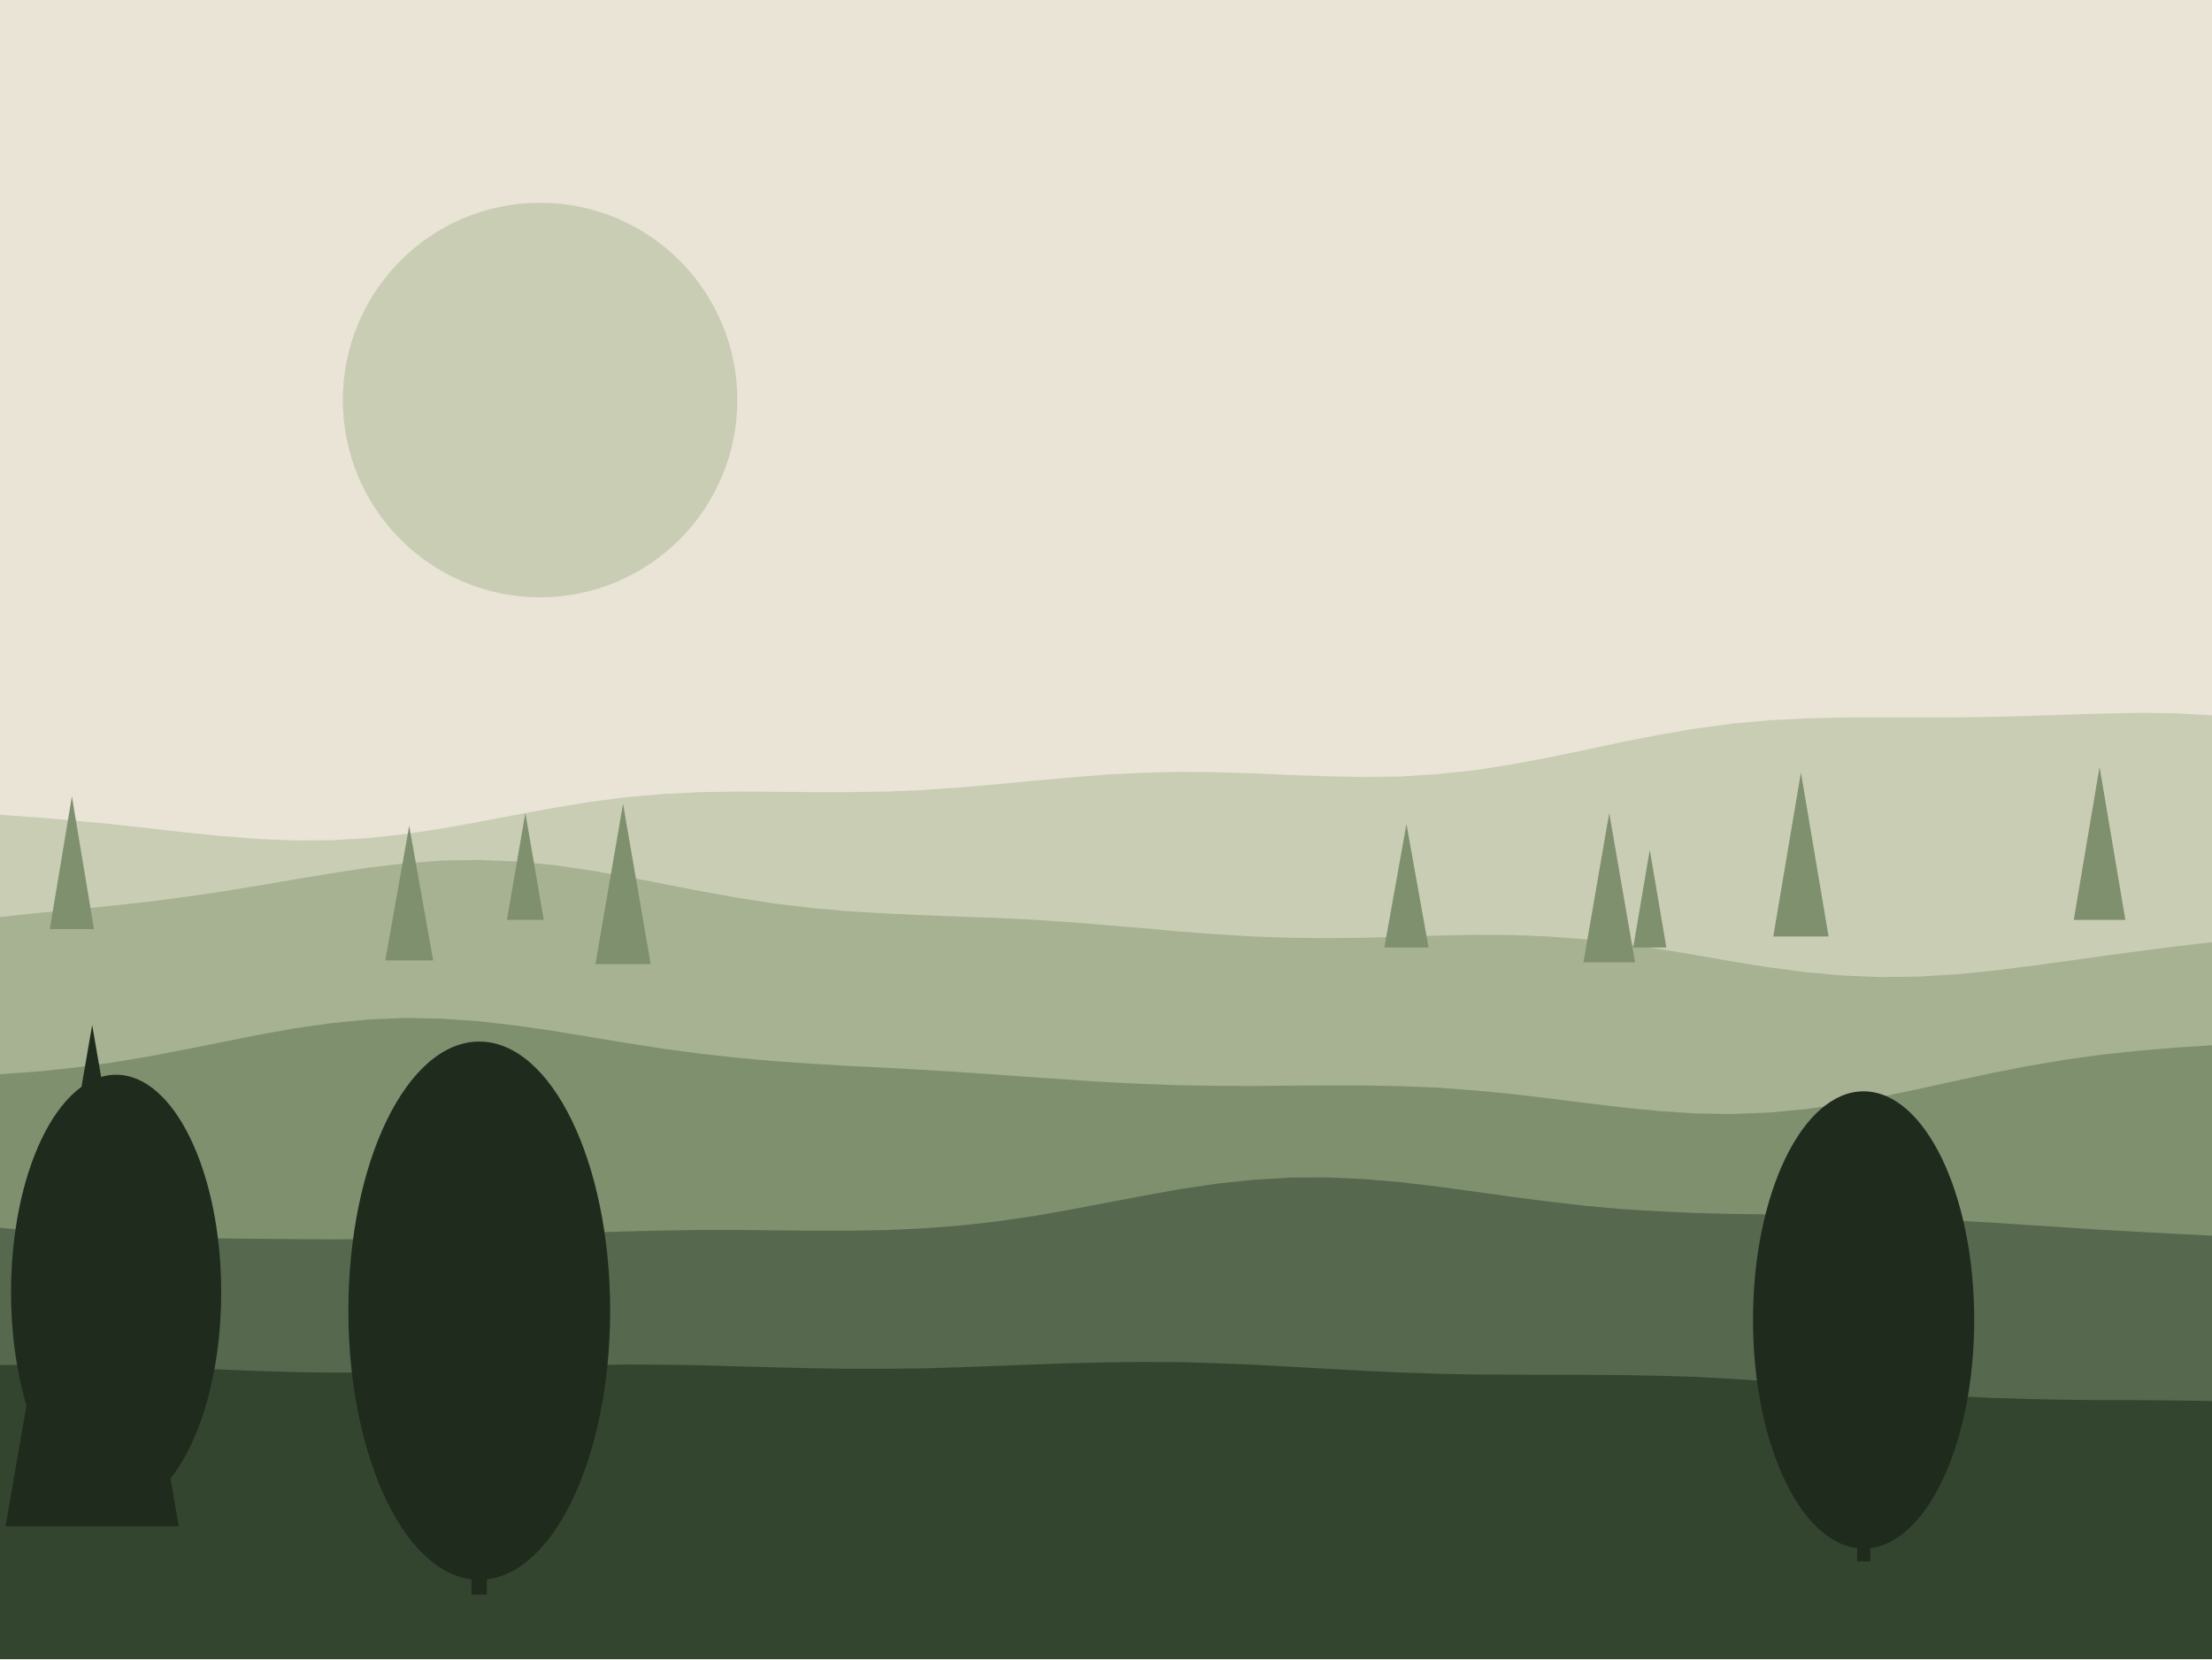
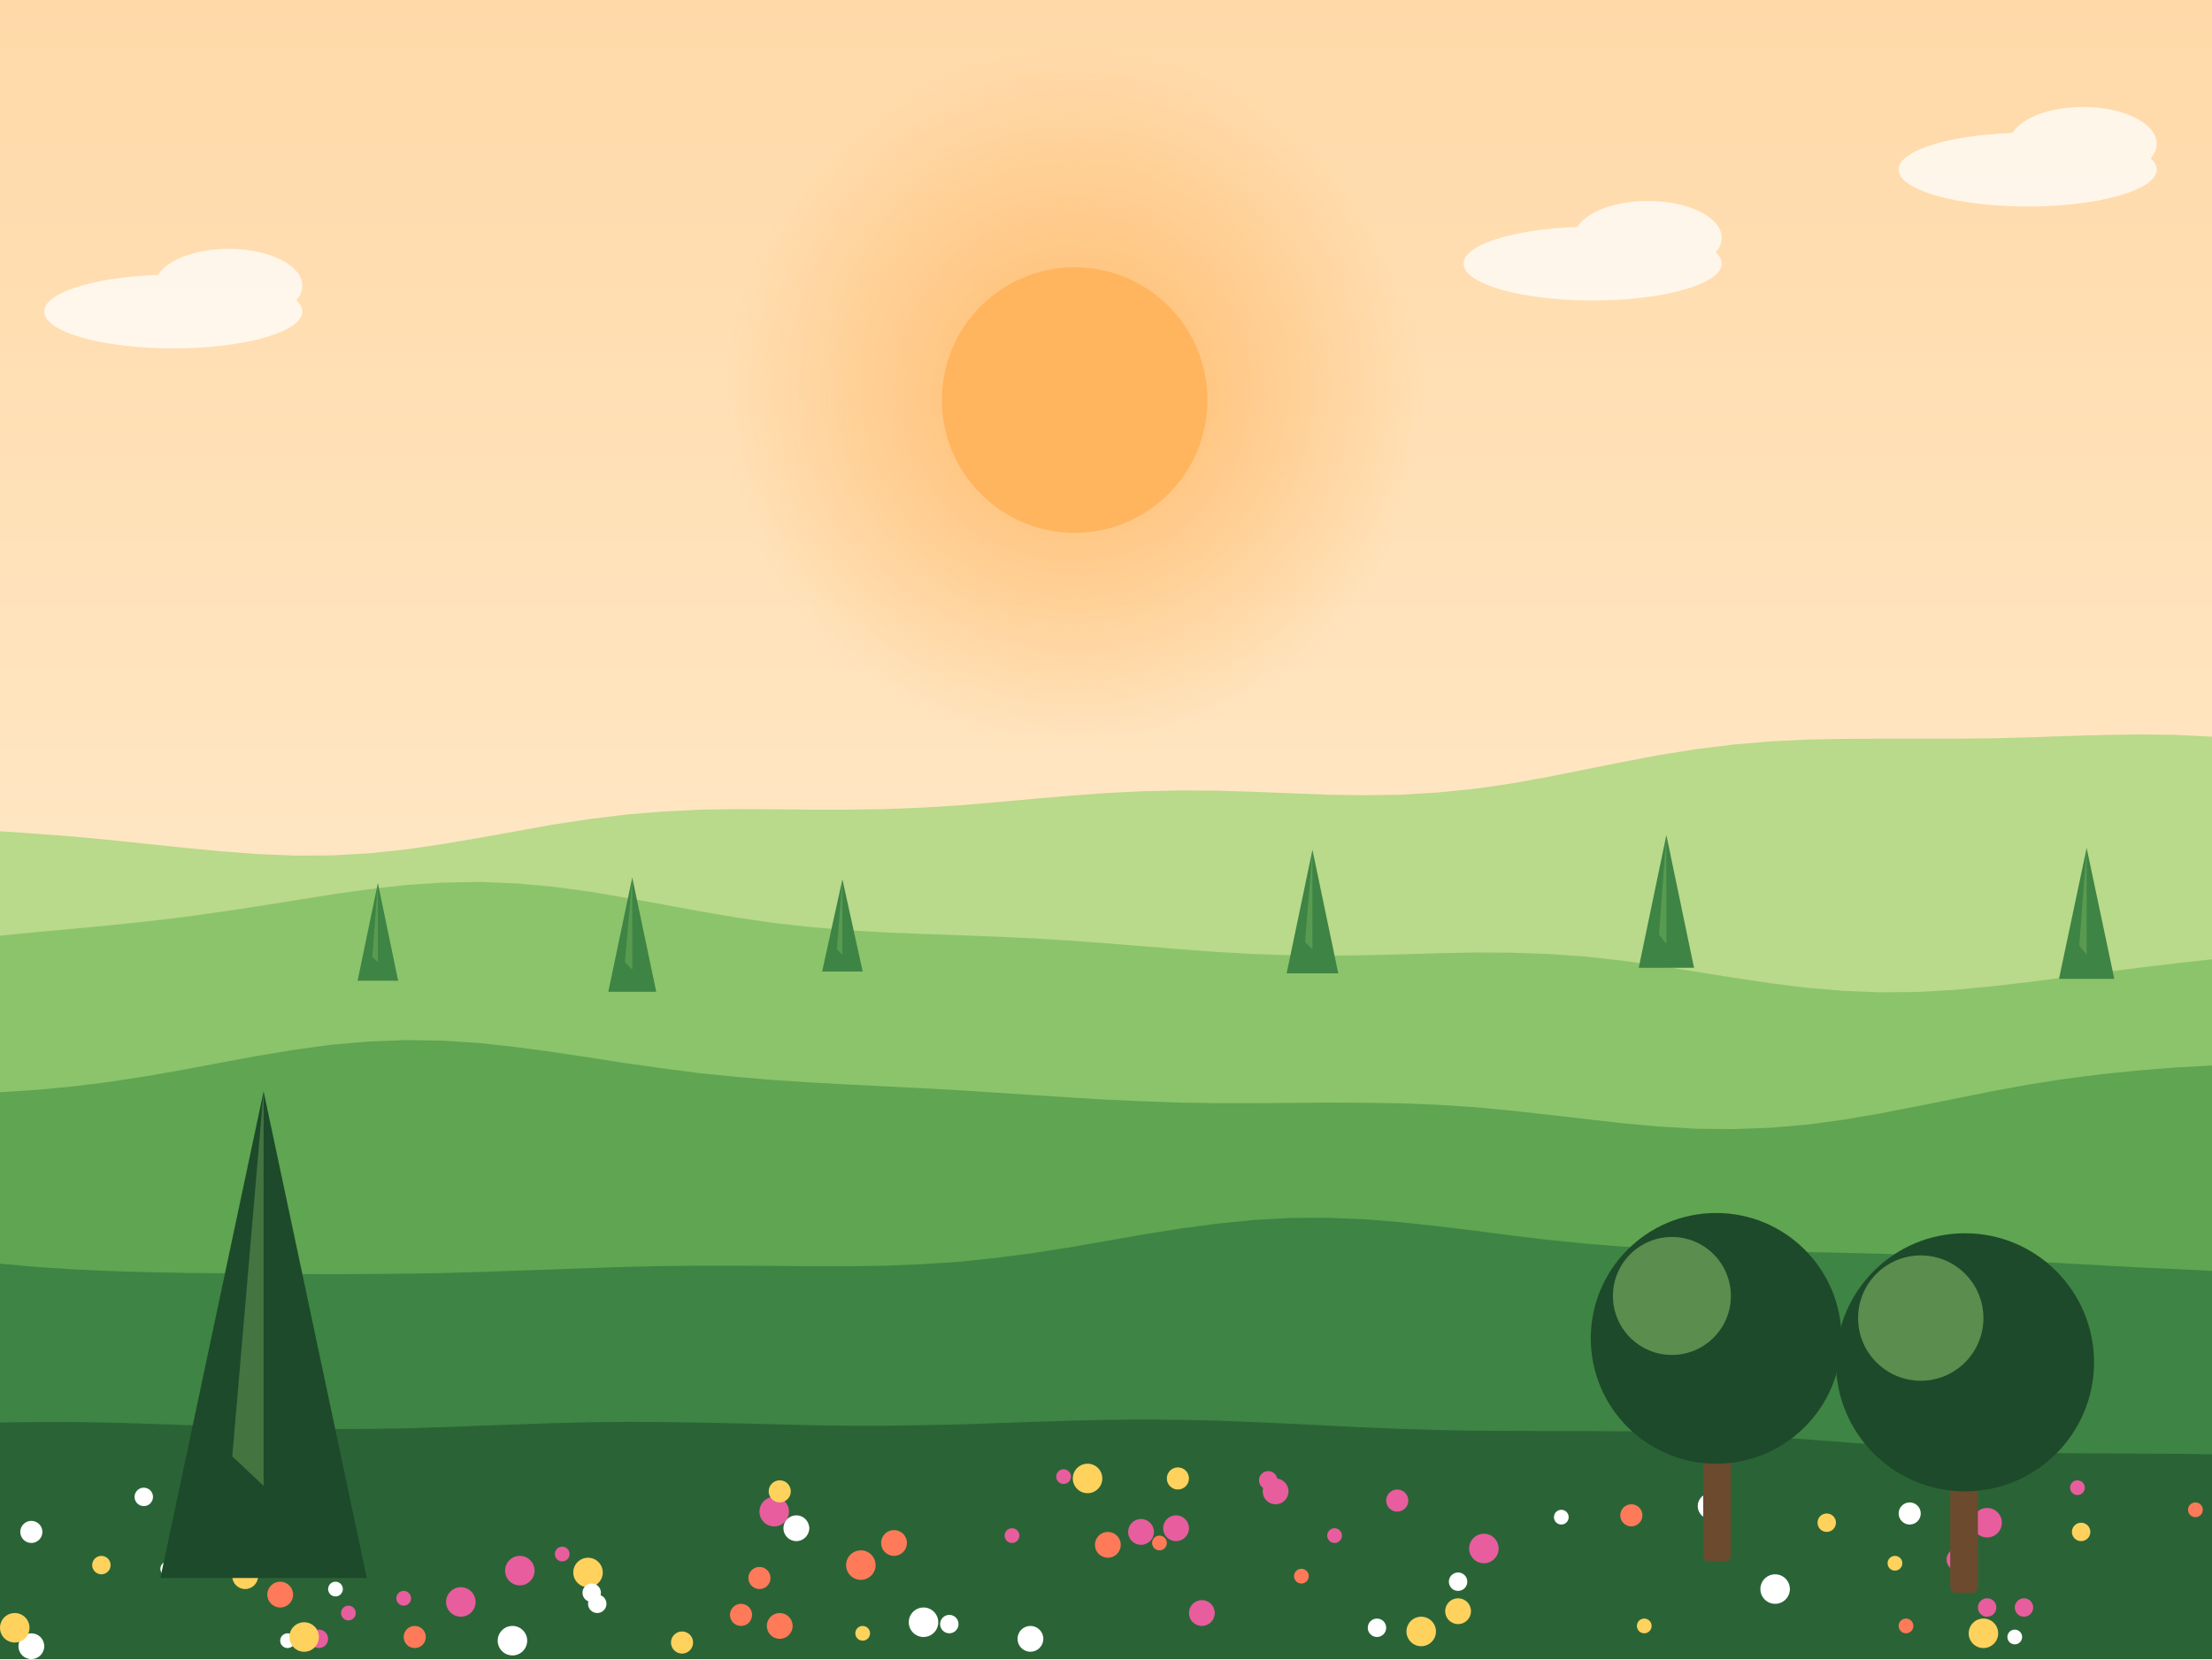
<svg xmlns="http://www.w3.org/2000/svg" viewBox="0 0 1200 900" preserveAspectRatio="xMidYMid slice">
-   <rect width="1200" height="900" fill="#E9E4D6" />
-   <circle cx="293" cy="217" r="107" fill="#C9CDB4" />
-   <polygon fill="#C9CDB4" points="0,900 0,442.0 20,443.4 40,445.1 60,447.0 80,449.2 100,451.5 120,453.5 140,455.1 160,455.9 180,455.8 200,454.6 220,452.4 240,449.4 260,445.8 280,442.0 300,438.3 320,435.0 340,432.4 360,430.7 380,429.7 400,429.4 420,429.5 440,429.7 460,429.7 480,429.4 500,428.6 520,427.2 540,425.5 560,423.6 580,421.8 600,420.2 620,419.2 640,418.7 660,418.9 680,419.5 700,420.4 720,421.1 740,421.5 760,421.2 780,419.9 800,417.8 820,414.7 840,410.9 860,406.8 880,402.5 900,398.6 920,395.2 940,392.5 960,390.7 980,389.7 1000,389.2 1020,389.2 1040,389.2 1060,389.2 1080,388.9 1100,388.4 1120,387.7 1140,387.1 1160,386.7 1180,386.9 1200,388.0 1200,900" />
-   <polygon fill="#A7B293" points="0,900 0,497.4 20,495.3 40,493.4 60,491.4 80,489.2 100,486.6 120,483.7 140,480.4 160,477.0 180,473.7 200,470.6 220,468.3 240,466.8 260,466.5 280,467.3 300,469.2 320,472.1 340,475.6 360,479.5 380,483.4 400,487.0 420,490.1 440,492.5 460,494.3 480,495.5 500,496.4 520,497.2 540,497.9 560,498.9 580,500.2 600,501.8 620,503.5 640,505.3 660,506.8 680,508.0 700,508.7 720,508.9 740,508.7 760,508.1 780,507.5 800,507.1 820,507.2 840,508.0 860,509.5 880,511.8 900,514.8 920,518.1 940,521.6 960,524.8 980,527.4 1000,529.2 1020,530.0 1040,529.8 1060,528.6 1080,526.7 1100,524.2 1120,521.5 1140,518.7 1160,516.0 1180,513.4 1200,511.1 1200,900" />
-   <polygon fill="#7F906F" points="39,432 27,504 51,504" />
-   <polygon fill="#7F906F" points="977,419 962,508 992,508" />
-   <polygon fill="#7F906F" points="895,461 886,514 904,514" />
-   <polygon fill="#7F906F" points="338,436 323,523 353,523" />
-   <polygon fill="#7F906F" points="763,447 751,514 775,514" />
-   <polygon fill="#7F906F" points="222,448 209,521 235,521" />
-   <polygon fill="#7F906F" points="285,441 275,499 295,499" />
-   <polygon fill="#7F906F" points="1139,416 1125,499 1153,499" />
-   <polygon fill="#7F906F" points="873,441 859,522 887,522" />
-   <polygon fill="#7F906F" points="0,900 0,582.7 20,581.3 40,579.2 60,576.5 80,573.2 100,569.4 120,565.4 140,561.4 160,557.8 180,555.0 200,553.0 220,552.2 240,552.6 260,554.0 280,556.3 300,559.2 320,562.5 340,565.8 360,568.9 380,571.6 400,573.8 420,575.6 440,577.0 460,578.2 480,579.2 500,580.3 520,581.5 540,582.9 560,584.3 580,585.7 600,587.0 620,588.0 640,588.7 660,589.0 680,589.1 700,588.9 720,588.8 740,588.8 760,589.2 780,590.0 800,591.5 820,593.4 840,595.8 860,598.3 880,600.7 900,602.7 920,604.0 940,604.3 960,603.5 980,601.6 1000,598.7 1020,595.1 1040,590.9 1060,586.5 1080,582.2 1100,578.3 1120,574.9 1140,572.1 1160,570.0 1180,568.3 1200,567.0 1200,900" />
-   <polygon fill="#56684D" points="0,900 0,666.0 20,668.0 40,669.4 60,670.4 80,671.1 100,671.5 120,671.8 140,672.0 160,672.2 180,672.3 200,672.2 220,672.0 240,671.6 260,671.0 280,670.3 300,669.5 320,668.6 340,668.0 360,667.5 380,667.2 400,667.2 420,667.4 440,667.6 460,667.6 480,667.3 500,666.4 520,664.9 540,662.7 560,659.8 580,656.3 600,652.5 620,648.7 640,645.1 660,642.1 680,640.0 700,638.8 720,638.7 740,639.6 760,641.3 780,643.7 800,646.4 820,649.2 840,651.8 860,654.1 880,655.9 900,657.1 920,658.0 940,658.5 960,658.8 980,659.1 1000,659.5 1020,660.1 1040,660.9 1060,662.0 1080,663.2 1100,664.5 1120,665.8 1140,667.1 1160,668.2 1180,669.3 1200,670.3 1200,900" />
-   <polygon fill="#33452F" points="0,900 0,740.5 20,740.3 40,740.3 60,740.7 80,741.3 100,742.1 120,742.9 140,743.7 160,744.3 180,744.6 200,744.5 220,744.1 240,743.4 260,742.6 280,741.7 300,741.0 320,740.5 340,740.2 360,740.3 380,740.6 400,741.2 420,741.7 440,742.2 460,742.5 480,742.5 500,742.3 520,741.7 540,741.0 560,740.2 580,739.5 600,739.0 620,738.8 640,738.9 660,739.5 680,740.3 700,741.4 720,742.5 740,743.6 760,744.5 780,745.2 800,745.6 820,745.7 840,745.8 860,745.8 880,745.9 900,746.3 920,746.9 940,748.0 960,749.3 980,750.9 1000,752.6 1020,754.4 1040,755.9 1060,757.3 1080,758.3 1100,758.9 1120,759.3 1140,759.5 1160,759.5 1180,759.7 1200,760.0 1200,900" />
-   <ellipse cx="260" cy="711" rx="71" ry="146" fill="#1F2B1D" />
-   <rect x="255.8" y="836" width="8.3" height="29" fill="#1F2B1D" />
-   <ellipse cx="1011" cy="716" rx="60" ry="124" fill="#1F2B1D" />
-   <rect x="1007.5" y="822" width="7.1" height="25" fill="#1F2B1D" />
-   <polygon fill="#1F2B1D" points="50,556 3,828 97,828" />
-   <ellipse cx="63" cy="701" rx="57" ry="118" fill="#1F2B1D" />
-   <rect x="59.6" y="802" width="6.7" height="24" fill="#1F2B1D" />
+   <defs>
+     <linearGradient id="s" x1="0" y1="0" x2="0" y2="1">
+       <stop offset="0" stop-color="#FFD9A8" />
+       <stop offset="1" stop-color="#FFF3DC" />
+     </linearGradient>
+     <radialGradient id="g">
+       <stop offset="0" stop-color="#FFB45E" stop-opacity=".9" />
+       <stop offset="1" stop-color="#FFB45E" stop-opacity="0" />
+     </radialGradient>
+   </defs>
+   <rect width="1200" height="900" fill="url(#s)" />
+   <circle cx="583" cy="217" r="190" fill="url(#g)" />
+   <circle cx="583" cy="217" r="72" fill="#FFB45E" />
+   <g fill="#FFFFFF" opacity=".75">
+     <ellipse cx="1100" cy="92" rx="70" ry="20" />
+     <ellipse cx="1130" cy="78" rx="40" ry="20" />
+   </g>
+   <g fill="#FFFFFF" opacity=".75">
+     <ellipse cx="864" cy="143" rx="70" ry="20" />
+     <ellipse cx="894" cy="129" rx="40" ry="20" />
+   </g>
+   <g fill="#FFFFFF" opacity=".75">
+     <ellipse cx="94" cy="169" rx="70" ry="20" />
+     <ellipse cx="124" cy="155" rx="40" ry="20" />
+   </g>
+   <polygon fill="#B9D98B" points="0,900 0,450.9 20,452.3 40,453.8 60,455.7 80,457.8 100,459.9 120,461.8 140,463.3 160,464.1 180,464.0 200,462.9 220,460.8 240,457.9 260,454.5 280,450.9 300,447.3 320,444.3 340,441.8 360,440.2 380,439.2 400,438.9 420,439.0 440,439.2 460,439.2 480,438.9 500,438.1 520,436.9 540,435.2 560,433.4 580,431.7 600,430.2 620,429.2 640,428.8 660,428.9 680,429.5 700,430.3 720,431.1 740,431.4 760,431.1 780,429.9 800,427.9 820,425.0 840,421.4 860,417.4 880,413.4 900,409.6 920,406.4 940,403.9 960,402.2 980,401.2 1000,400.8 1020,400.7 1040,400.7 1060,400.7 1080,400.5 1100,400.0 1120,399.3 1140,398.7 1160,398.4 1180,398.6 1200,399.6 1200,900" />
+   <polygon fill="#8CC46B" points="0,900 0,507.6 20,505.6 40,503.8 60,501.9 80,499.8 100,497.4 120,494.6 140,491.6 160,488.4 180,485.2 200,482.4 220,480.1 240,478.8 260,478.4 280,479.2 300,481.0 320,483.7 340,487.1 360,490.7 380,494.4 400,497.8 420,500.7 440,502.9 460,504.6 480,505.8 500,506.6 520,507.3 540,508.1 560,509.0 580,510.2 600,511.7 620,513.3 640,514.9 660,516.4 680,517.5 700,518.2 720,518.4 740,518.2 760,517.7 780,517.1 800,516.7 820,516.8 840,517.5 860,518.9 880,521.1 900,523.9 920,527.1 940,530.3 960,533.3 980,535.8 1000,537.5 1020,538.3 1040,538.1 1060,537.0 1080,535.1 1100,532.8 1120,530.2 1140,527.6 1160,525.0 1180,522.6 1200,520.4 1200,900" />
+   <polygon fill="#3E8444" points="712,461 698,528 726,528" />
+   <polygon fill="#8CC46B" opacity=".35" points="712,461 708,511 712,515" />
+   <polygon fill="#3E8444" points="205,479 194,532 216,532" />
+   <polygon fill="#8CC46B" opacity=".35" points="205,479 202,519 205,522" />
+   <polygon fill="#3E8444" points="1132,460 1117,531 1147,531" />
+   <polygon fill="#8CC46B" opacity=".35" points="1132,460 1128,513 1132,518" />
+   <polygon fill="#3E8444" points="904,453 889,525 919,525" />
+   <polygon fill="#8CC46B" opacity=".35" points="904,453 900,507 904,512" />
+   <polygon fill="#3E8444" points="457,477 446,527 468,527" />
+   <polygon fill="#8CC46B" opacity=".35" points="457,477 454,515 457,518" />
+   <polygon fill="#3E8444" points="343,476 330,538 356,538" />
+   <polygon fill="#8CC46B" opacity=".35" points="343,476 339,522 343,526" />
+   <polygon fill="#5FA552" points="0,900 0,592.5 20,591.2 40,589.3 60,586.8 80,583.7 100,580.2 120,576.4 140,572.7 160,569.4 180,566.7 200,565.0 220,564.2 240,564.5 260,565.8 280,568.0 300,570.7 320,573.7 340,576.8 360,579.6 380,582.2 400,584.2 420,585.9 440,587.2 460,588.3 480,589.3 500,590.3 520,591.4 540,592.7 560,594.0 580,595.3 600,596.5 620,597.4 640,598.1 660,598.4 680,598.4 700,598.3 720,598.1 740,598.2 760,598.5 780,599.3 800,600.6 820,602.5 840,604.7 860,607.0 880,609.3 900,611.1 920,612.3 940,612.5 960,611.8 980,610.1 1000,607.4 1020,604.0 1040,600.1 1060,596.1 1080,592.1 1100,588.4 1120,585.3 1140,582.7 1160,580.7 1180,579.1 1200,578.0 1200,900" />
+   <polygon fill="#3E8444" points="0,900 0,685.5 20,687.3 40,688.6 60,689.5 80,690.1 100,690.5 120,690.7 140,690.9 160,691.1 180,691.2 200,691.1 220,690.9 240,690.6 260,690.0 280,689.3 300,688.6 320,687.9 340,687.2 360,686.8 380,686.6 400,686.6 420,686.7 440,686.9 460,686.9 480,686.6 500,685.8 520,684.5 540,682.4 560,679.8 580,676.7 600,673.2 620,669.7 640,666.5 660,663.8 680,661.8 700,660.7 720,660.6 740,661.4 760,663.0 780,665.2 800,667.6 820,670.2 840,672.6 860,674.6 880,676.2 900,677.4 920,678.1 940,678.6 960,678.9 980,679.2 1000,679.6 1020,680.1 1040,680.9 1060,681.8 1080,682.9 1100,684.1 1120,685.3 1140,686.4 1160,687.5 1180,688.4 1200,689.4 1200,900" />
+   <polygon fill="#2A6436" points="0,900 0,771.6 20,771.4 40,771.4 60,771.7 80,772.3 100,773.0 120,773.7 140,774.4 160,774.9 180,775.2 200,775.1 220,774.8 240,774.2 260,773.4 280,772.7 300,772.0 320,771.5 340,771.3 360,771.4 380,771.7 400,772.1 420,772.6 440,773.1 460,773.4 480,773.4 500,773.1 520,772.7 540,772.0 560,771.3 580,770.7 600,770.2 620,770.0 640,770.2 660,770.6 680,771.4 700,772.3 720,773.3 740,774.3 760,775.1 780,775.7 800,776.1 820,776.2 840,776.3 860,776.3 880,776.4 900,776.7 920,777.3 940,778.2 960,779.4 980,780.8 1000,782.3 1020,783.9 1040,785.3 1060,786.5 1080,787.4 1100,787.9 1120,788.3 1140,788.4 1160,788.5 1180,788.6 1200,788.9 1200,900" />
+   <circle cx="423" cy="882" r="7" fill="#FF7A59" />
+   <circle cx="17" cy="893" r="7" fill="#FFFFFF" />
+   <circle cx="892" cy="882" r="4" fill="#FFD25E" />
+   <circle cx="135" cy="821" r="4" fill="#FFFFFF" />
+   <circle cx="250" cy="869" r="8" fill="#E85D9E" />
+   <circle cx="420" cy="820" r="8" fill="#E85D9E" />
+   <circle cx="688" cy="803" r="5" fill="#E85D9E" />
+   <circle cx="577" cy="801" r="4" fill="#E85D9E" />
+   <circle cx="305" cy="843" r="4" fill="#E85D9E" />
+   <circle cx="1098" cy="872" r="5" fill="#E85D9E" />
+   <circle cx="152" cy="865" r="7" fill="#FF7A59" />
+   <circle cx="282" cy="852" r="8" fill="#E85D9E" />
+   <circle cx="791" cy="858" r="5" fill="#FFFFFF" />
+   <circle cx="747" cy="883" r="5" fill="#FFFFFF" />
+   <circle cx="156" cy="890" r="4" fill="#FFFFFF" />
+   <circle cx="78" cy="812" r="5" fill="#FFFFFF" />
+   <circle cx="928" cy="817" r="7" fill="#FFFFFF" />
+   <circle cx="319" cy="853" r="8" fill="#FFD25E" />
+   <circle cx="1034" cy="882" r="4" fill="#FF7A59" />
+   <circle cx="1062" cy="846" r="6" fill="#E85D9E" />
+   <circle cx="435" cy="829" r="4" fill="#FF7A59" />
+   <circle cx="771" cy="885" r="8" fill="#FFD25E" />
+   <circle cx="412" cy="856" r="6" fill="#FF7A59" />
+   <circle cx="559" cy="889" r="7" fill="#FFFFFF" />
+   <circle cx="1076" cy="886" r="8" fill="#FFD25E" />
+   <circle cx="652" cy="875" r="7" fill="#E85D9E" />
+   <circle cx="468" cy="886" r="4" fill="#FFD25E" />
+   <circle cx="370" cy="891" r="6" fill="#FFD25E" />
+   <circle cx="173" cy="889" r="5" fill="#E85D9E" />
+   <circle cx="1078" cy="872" r="5" fill="#E85D9E" />
+   <circle cx="501" cy="880" r="8" fill="#FFFFFF" />
+   <circle cx="189" cy="875" r="4" fill="#E85D9E" />
+   <circle cx="1081" cy="826" r="4" fill="#FF7A59" />
+   <circle cx="590" cy="802" r="8" fill="#FFD25E" />
+   <circle cx="225" cy="888" r="6" fill="#FF7A59" />
+   <circle cx="402" cy="876" r="6" fill="#FF7A59" />
+   <circle cx="8" cy="883" r="8" fill="#FFD25E" />
+   <circle cx="791" cy="874" r="7" fill="#FFD25E" />
+   <circle cx="692" cy="809" r="7" fill="#E85D9E" />
+   <circle cx="485" cy="837" r="7" fill="#FF7A59" />
+   <circle cx="847" cy="823" r="4" fill="#FFFFFF" />
+   <circle cx="159" cy="815" r="6" fill="#FFFFFF" />
+   <circle cx="629" cy="837" r="4" fill="#FF7A59" />
+   <circle cx="133" cy="855" r="7" fill="#FFD25E" />
+   <circle cx="152" cy="810" r="6" fill="#FFFFFF" />
+   <circle cx="1191" cy="819" r="4" fill="#FF7A59" />
+   <circle cx="1129" cy="831" r="5" fill="#FFD25E" />
+   <circle cx="423" cy="809" r="6" fill="#FFD25E" />
+   <circle cx="219" cy="867" r="4" fill="#E85D9E" />
+   <circle cx="619" cy="831" r="7" fill="#E85D9E" />
+   <circle cx="991" cy="826" r="5" fill="#FFD25E" />
+   <circle cx="467" cy="849" r="8" fill="#FF7A59" />
+   <circle cx="706" cy="855" r="4" fill="#FF7A59" />
+   <circle cx="724" cy="833" r="4" fill="#E85D9E" />
+   <circle cx="1078" cy="826" r="8" fill="#E85D9E" />
+   <circle cx="515" cy="881" r="5" fill="#FFFFFF" />
+   <circle cx="165" cy="888" r="8" fill="#FFD25E" />
+   <circle cx="638" cy="829" r="7" fill="#E85D9E" />
+   <circle cx="885" cy="822" r="6" fill="#FF7A59" />
+   <circle cx="139" cy="840" r="4" fill="#E85D9E" />
+   <circle cx="601" cy="838" r="7" fill="#FF7A59" />
+   <circle cx="324" cy="870" r="5" fill="#FFFFFF" />
+   <circle cx="1036" cy="821" r="6" fill="#FFFFFF" />
+   <circle cx="963" cy="862" r="8" fill="#FFFFFF" />
+   <circle cx="758" cy="814" r="6" fill="#E85D9E" />
+   <circle cx="549" cy="833" r="4" fill="#E85D9E" />
+   <circle cx="639" cy="802" r="6" fill="#FFD25E" />
+   <circle cx="1093" cy="888" r="4" fill="#FFFFFF" />
+   <circle cx="91" cy="851" r="4" fill="#FFFFFF" />
+   <circle cx="1028" cy="848" r="4" fill="#FFD25E" />
+   <circle cx="321" cy="864" r="5" fill="#FFFFFF" />
+   <circle cx="432" cy="829" r="7" fill="#FFFFFF" />
+   <circle cx="805" cy="840" r="8" fill="#E85D9E" />
+   <circle cx="182" cy="862" r="4" fill="#FFFFFF" />
+   <circle cx="278" cy="890" r="8" fill="#FFFFFF" />
+   <circle cx="55" cy="849" r="5" fill="#FFD25E" />
+   <circle cx="17" cy="831" r="6" fill="#FFFFFF" />
+   <circle cx="1127" cy="807" r="4" fill="#E85D9E" />
+   <rect x="1058" y="800" width="15" height="64" rx="3" fill="#6B4A2E" />
+   <circle cx="1066" cy="739" r="70" fill="#1D4A2A" />
+   <circle cx="1042" cy="715" r="34" fill="#8CC46B" opacity=".55" />
+   <rect x="924" y="785" width="15" height="62" rx="3" fill="#6B4A2E" />
+   <circle cx="931" cy="726" r="68" fill="#1D4A2A" />
+   <circle cx="907" cy="703" r="32" fill="#8CC46B" opacity=".55" />
+   <polygon fill="#1D4A2A" points="143,592 87,856 199,856" />
+   <polygon fill="#8CC46B" opacity=".35" points="143,592 126,790 143,806" />
</svg>
